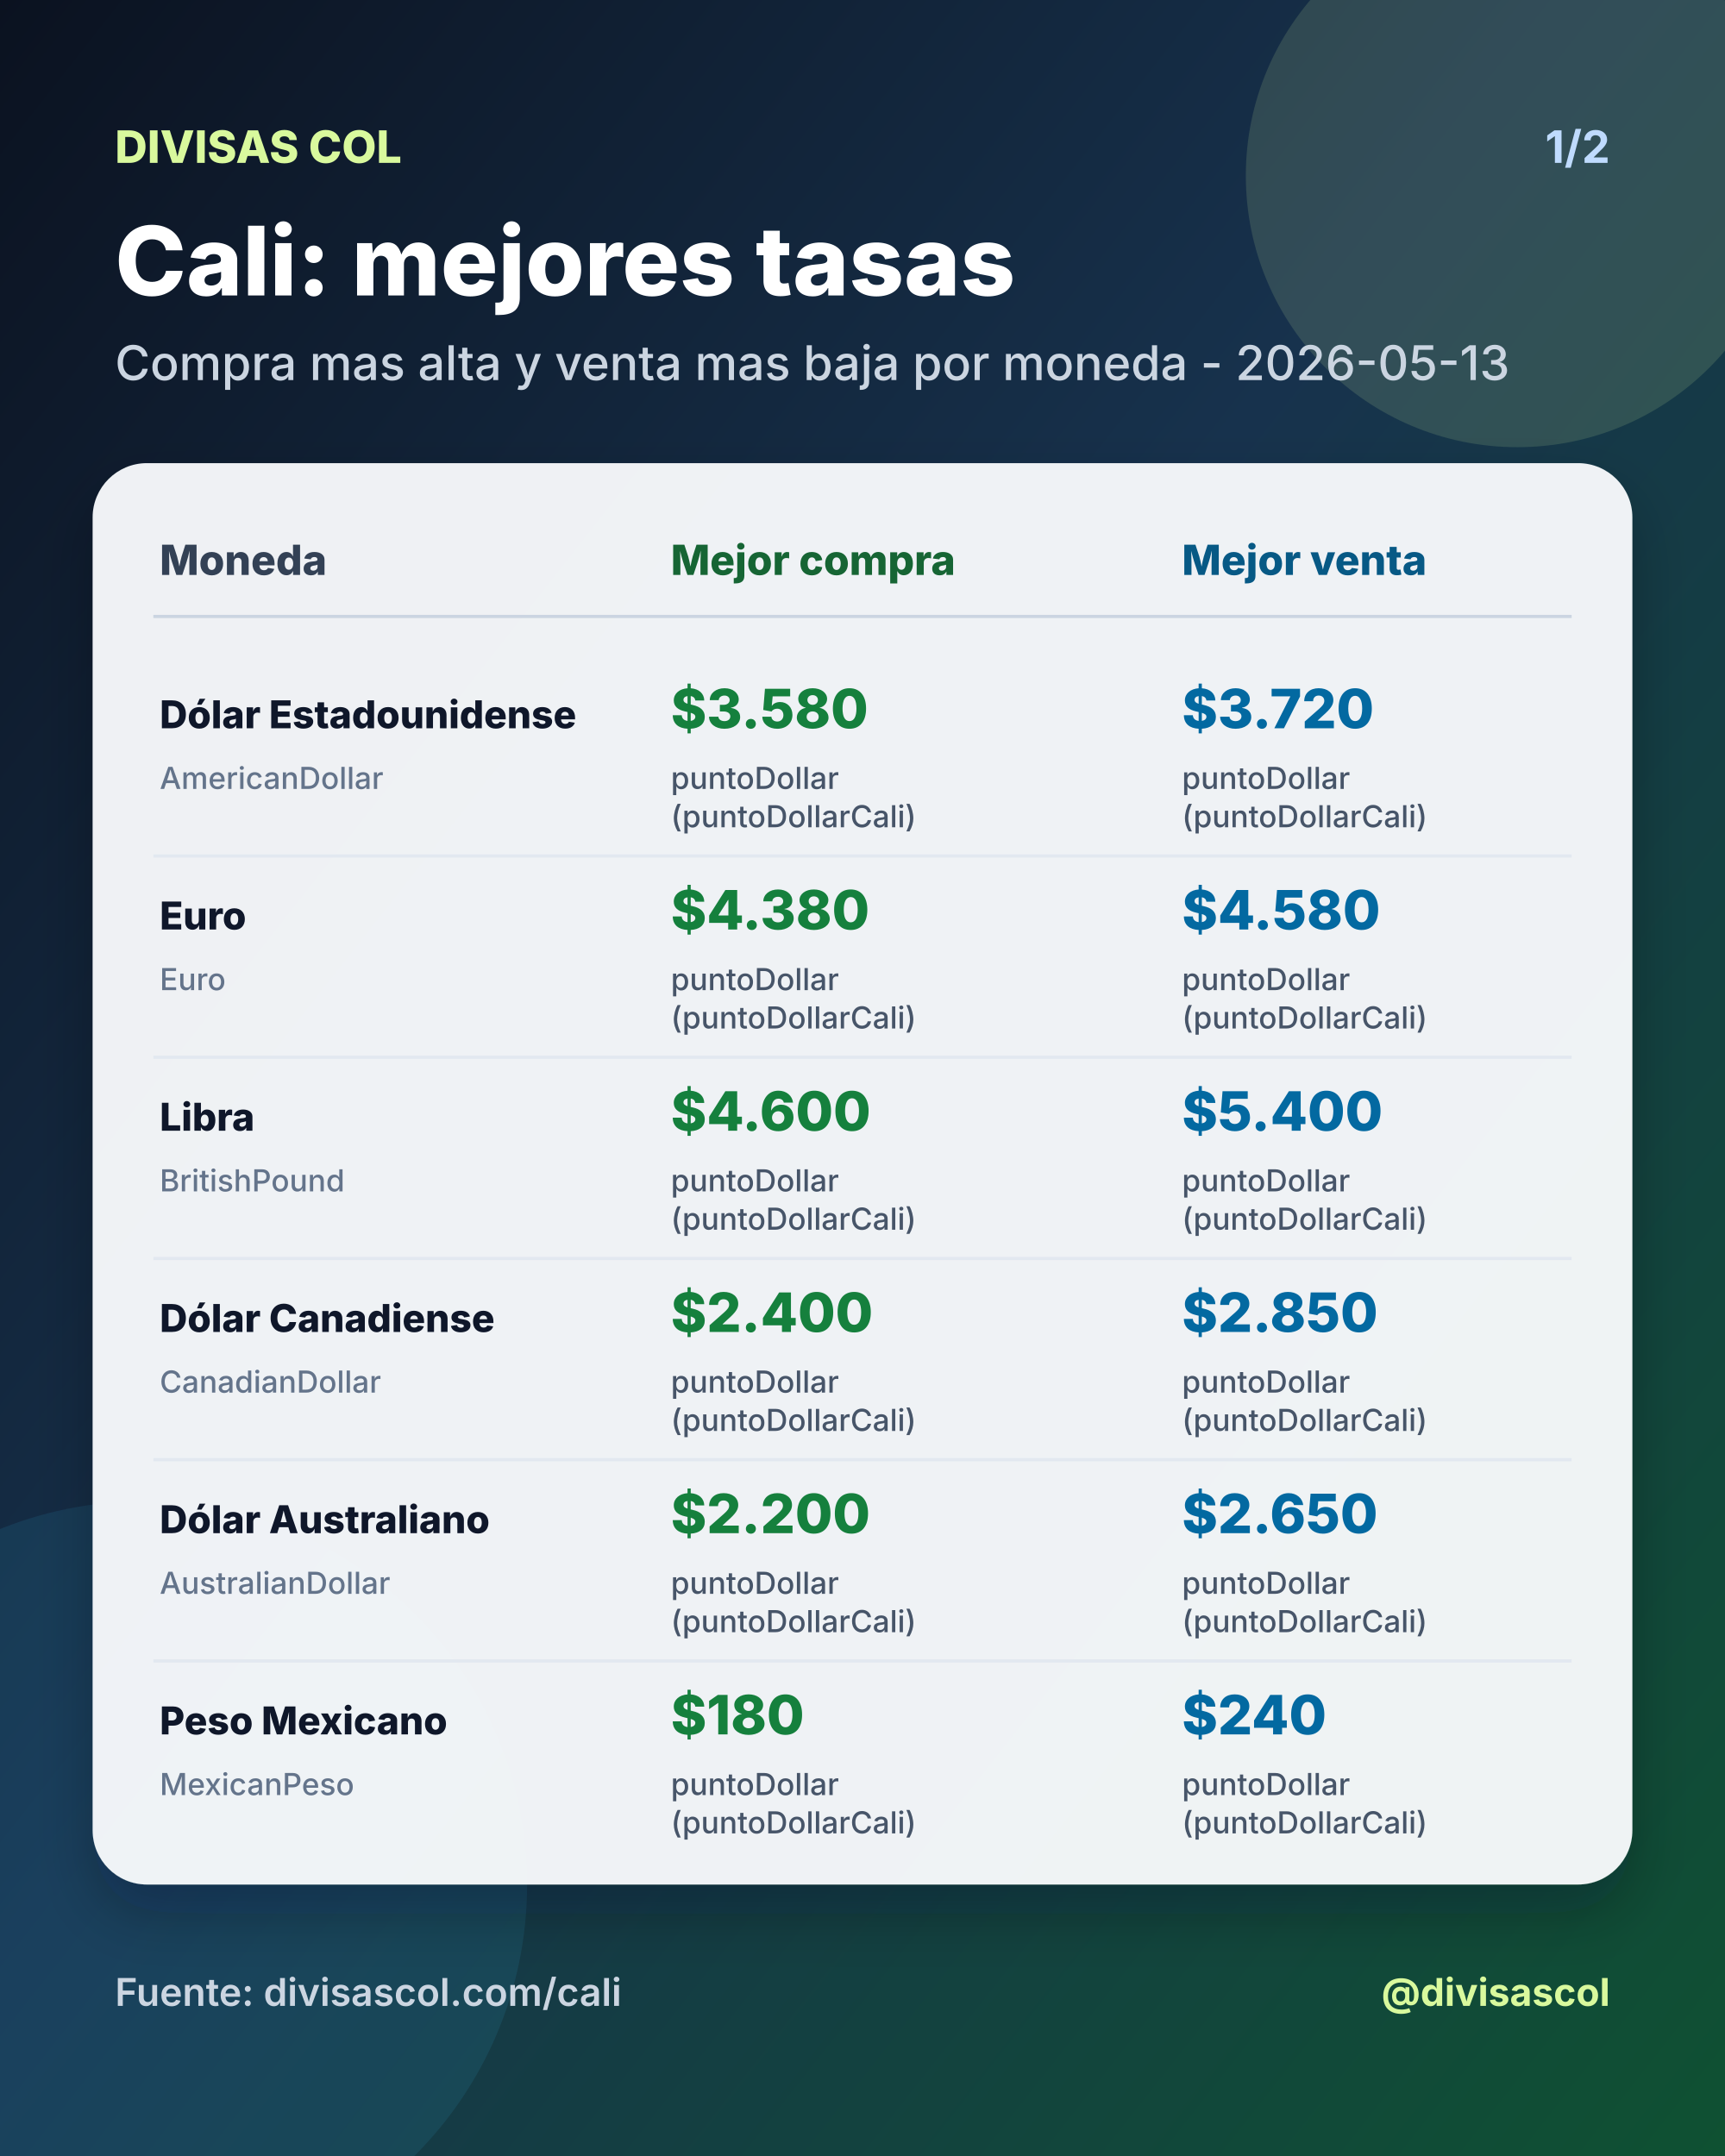
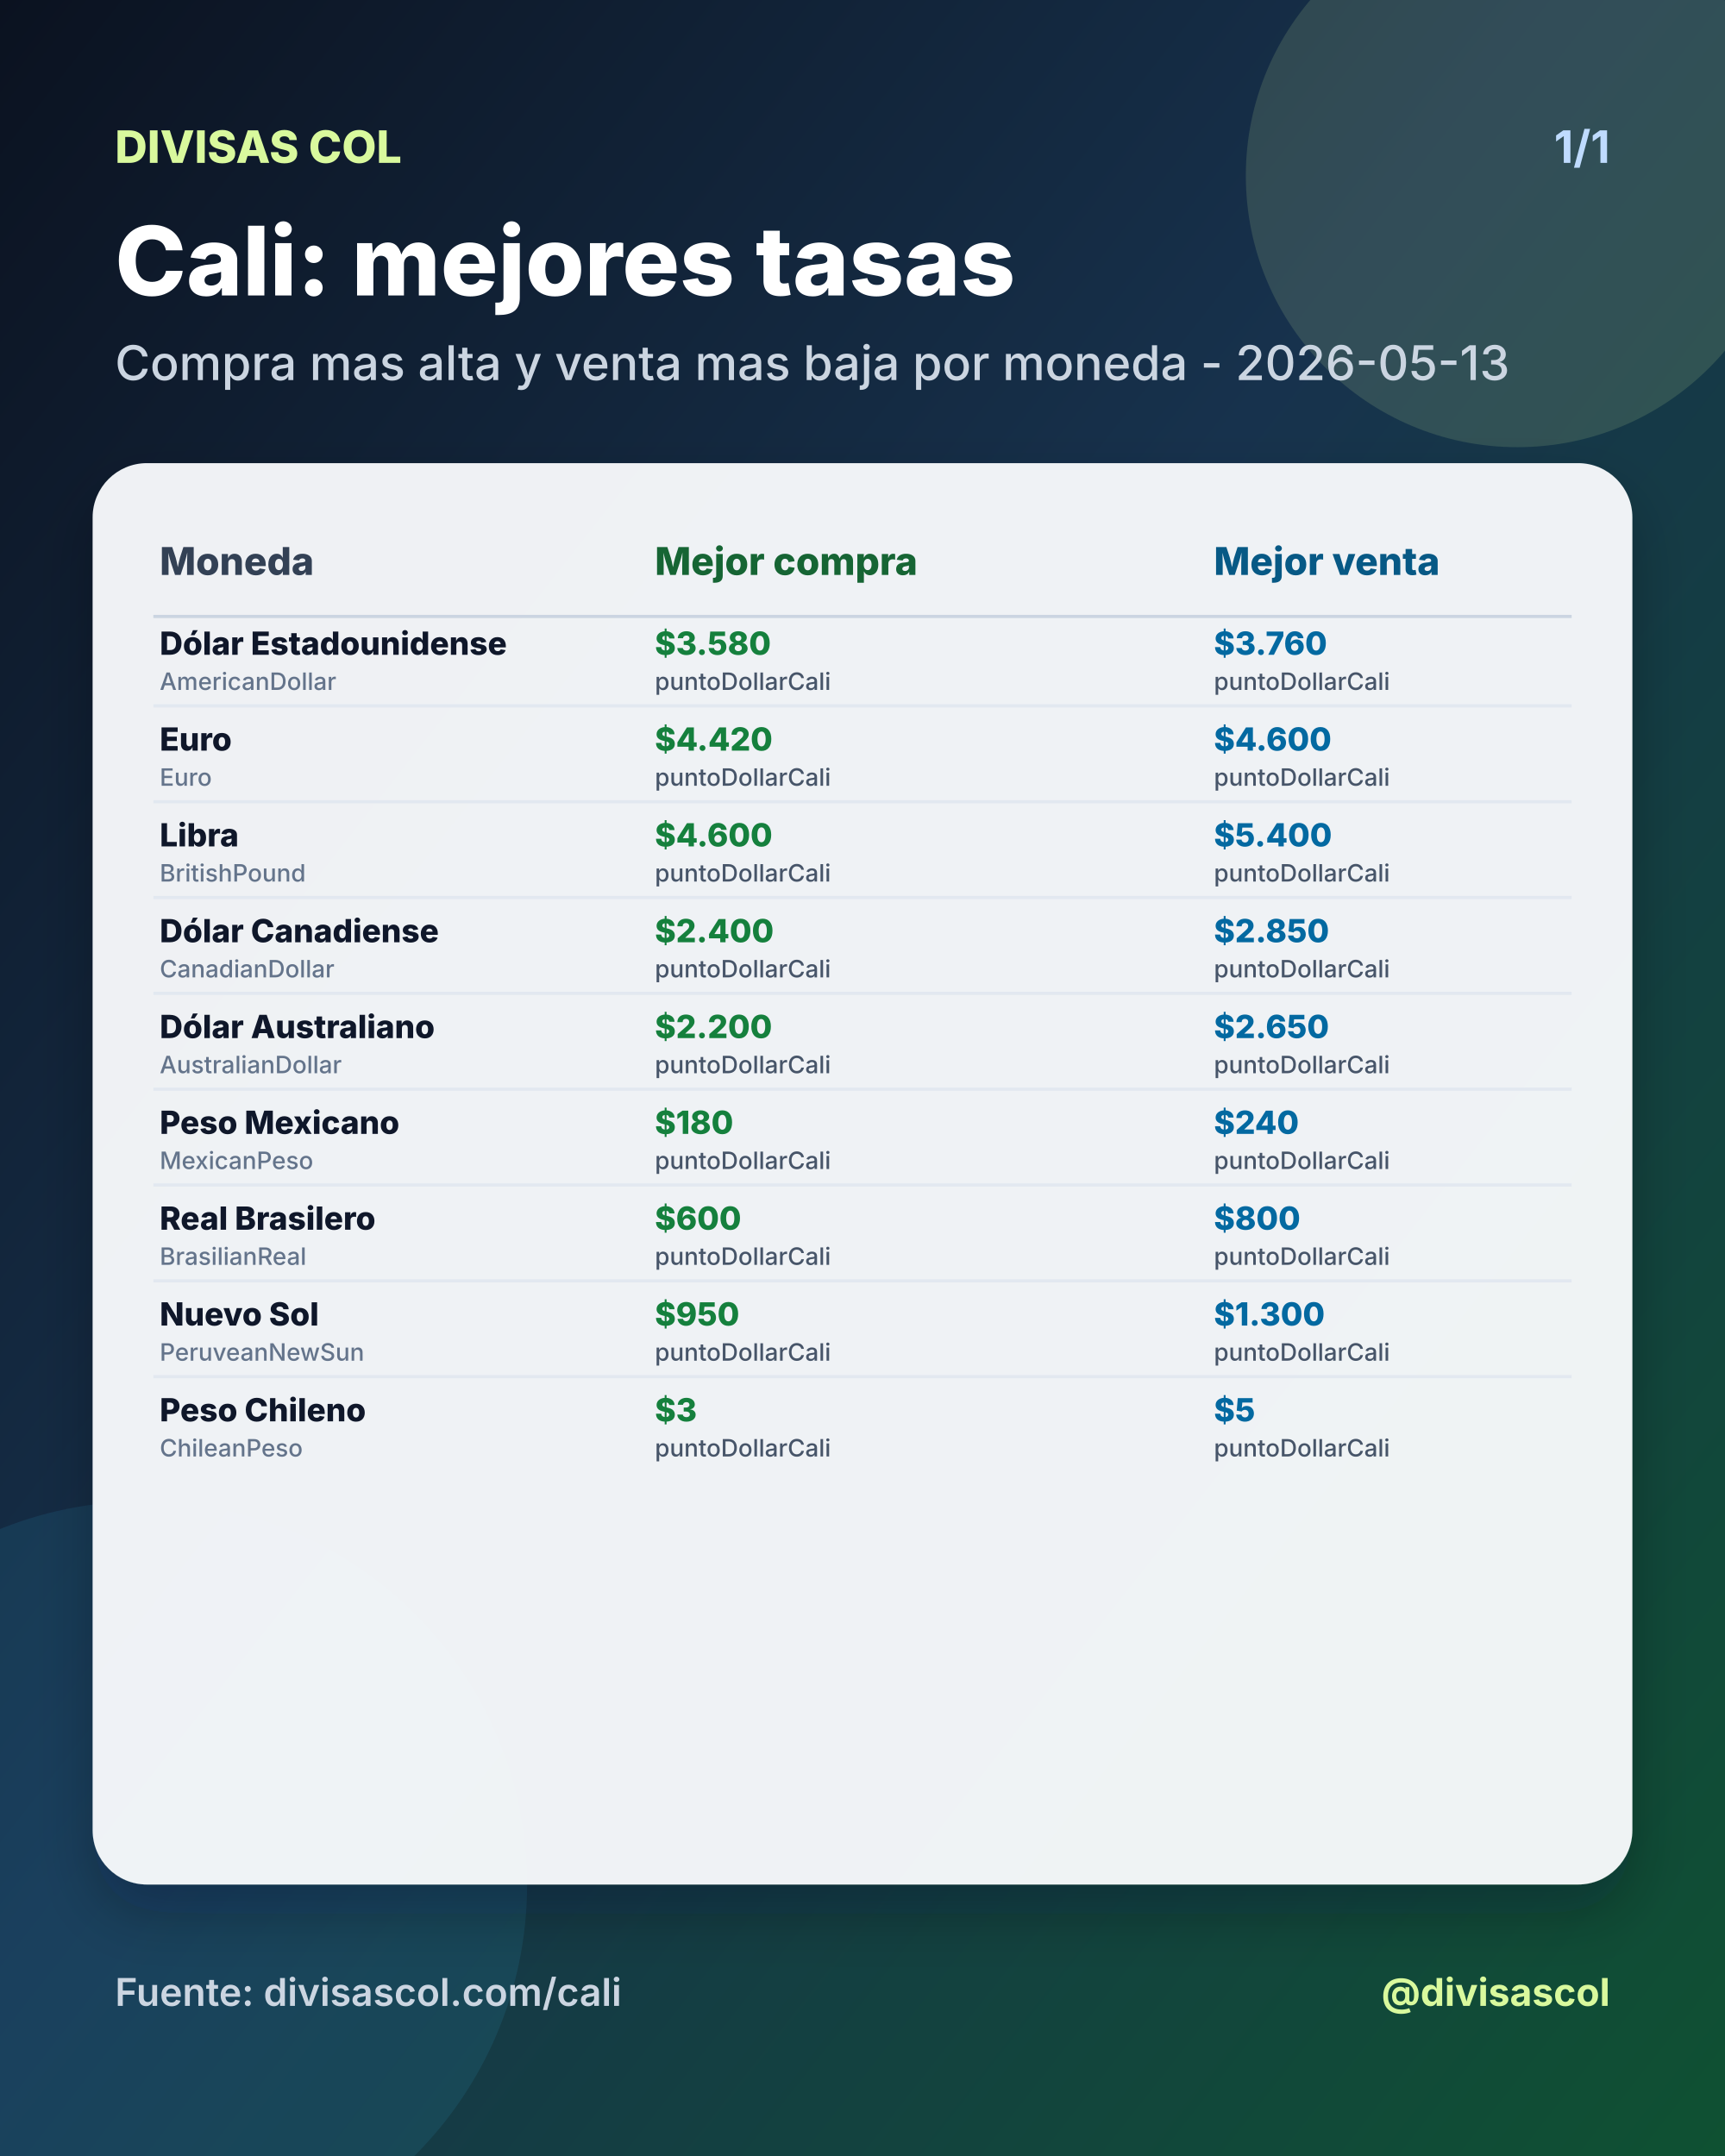
<svg xmlns="http://www.w3.org/2000/svg" width="1080" height="1350" viewBox="0 0 1080 1350">
  <defs>
    <linearGradient id="bg" x1="0" y1="0" x2="1" y2="1">
      <stop offset="0%" stop-color="#0b1220" />
      <stop offset="46%" stop-color="#17324d" />
      <stop offset="100%" stop-color="#0f5132" />
    </linearGradient>
    <filter id="shadow" x="-20%" y="-20%" width="140%" height="140%">
      <feDropShadow dx="0" dy="18" stdDeviation="18" flood-color="#020617" flood-opacity="0.28" />
    </filter>
  </defs>
  <rect width="1080" height="1350" fill="url(#bg)" />
  <circle cx="950" cy="110" r="170" fill="#d9f99d" opacity="0.14" />
  <circle cx="90" cy="1180" r="240" fill="#38bdf8" opacity="0.10" />
  <text x="72" y="102" fill="#d9f99d" font-size="28" font-family="Inter, Arial, sans-serif" font-weight="800" text-anchor="start">DIVISAS COL</text>
-   <text x="1008" y="102" fill="#bfdbfe" font-size="28" font-family="Inter, Arial, sans-serif" font-weight="700" text-anchor="end">1/2</text>
+   <text x="1008" y="102" fill="#bfdbfe" font-size="28" font-family="Inter, Arial, sans-serif" font-weight="700" text-anchor="end">1/1</text>
  <text x="72" y="185" fill="#ffffff" font-size="60" font-family="Inter, Arial, sans-serif" font-weight="800" text-anchor="start">Cali: mejores tasas</text>
  <text x="72" y="238" fill="#cbd5e1" font-size="30" font-family="Inter, Arial, sans-serif" font-weight="500" text-anchor="start">Compra mas alta y venta mas baja por moneda - 2026-05-13</text>
  <rect x="58" y="290" width="964" height="890" rx="34" fill="#f8fafc" opacity="0.96" filter="url(#shadow)" />
-   <text x="100" y="360" fill="#334155" font-size="26" font-family="Inter, Arial, sans-serif" font-weight="800" text-anchor="start">Moneda</text>
-   <text x="420" y="360" fill="#166534" font-size="26" font-family="Inter, Arial, sans-serif" font-weight="800" text-anchor="start">Mejor compra</text>
-   <text x="740" y="360" fill="#075985" font-size="26" font-family="Inter, Arial, sans-serif" font-weight="800" text-anchor="start">Mejor venta</text>
+   <text x="100" y="360" fill="#334155" font-size="24" font-family="Inter, Arial, sans-serif" font-weight="800" text-anchor="start">Moneda</text>
+   <text x="410" y="360" fill="#166534" font-size="24" font-family="Inter, Arial, sans-serif" font-weight="800" text-anchor="start">Mejor compra</text>
+   <text x="760" y="360" fill="#075985" font-size="24" font-family="Inter, Arial, sans-serif" font-weight="800" text-anchor="start">Mejor venta</text>
  <line x1="96" y1="386" x2="984" y2="386" stroke="#cbd5e1" stroke-width="2" />
-   <text x="100" y="456" fill="#0f172a" font-size="24" font-family="Inter, Arial, sans-serif" font-weight="800" text-anchor="start">Dólar Estadounidense</text>
-   <text x="100" y="494" fill="#64748b" font-size="19" font-family="Inter, Arial, sans-serif" font-weight="500" text-anchor="start">AmericanDollar</text>
-   <text x="420" y="456" fill="#15803d" font-size="34" font-family="Inter, Arial, sans-serif" font-weight="800" text-anchor="start">$3.580</text>
-   <text x="420" y="494" fill="#475569" font-size="19" font-family="Inter, Arial, sans-serif" font-weight="500" text-anchor="start">puntoDollar</text>
-   <text x="420" y="518" fill="#475569" font-size="19" font-family="Inter, Arial, sans-serif" font-weight="500" text-anchor="start">(puntoDollarCali)</text>
-   <text x="740" y="456" fill="#0369a1" font-size="34" font-family="Inter, Arial, sans-serif" font-weight="800" text-anchor="start">$3.720</text>
-   <text x="740" y="494" fill="#475569" font-size="19" font-family="Inter, Arial, sans-serif" font-weight="500" text-anchor="start">puntoDollar</text>
-   <text x="740" y="518" fill="#475569" font-size="19" font-family="Inter, Arial, sans-serif" font-weight="500" text-anchor="start">(puntoDollarCali)</text>
-   <line x1="96" y1="536" x2="984" y2="536" stroke="#e2e8f0" stroke-width="2" />
-   <text x="100" y="582" fill="#0f172a" font-size="24" font-family="Inter, Arial, sans-serif" font-weight="800" text-anchor="start">Euro</text>
-   <text x="100" y="620" fill="#64748b" font-size="19" font-family="Inter, Arial, sans-serif" font-weight="500" text-anchor="start">Euro</text>
-   <text x="420" y="582" fill="#15803d" font-size="34" font-family="Inter, Arial, sans-serif" font-weight="800" text-anchor="start">$4.380</text>
-   <text x="420" y="620" fill="#475569" font-size="19" font-family="Inter, Arial, sans-serif" font-weight="500" text-anchor="start">puntoDollar</text>
-   <text x="420" y="644" fill="#475569" font-size="19" font-family="Inter, Arial, sans-serif" font-weight="500" text-anchor="start">(puntoDollarCali)</text>
-   <text x="740" y="582" fill="#0369a1" font-size="34" font-family="Inter, Arial, sans-serif" font-weight="800" text-anchor="start">$4.580</text>
-   <text x="740" y="620" fill="#475569" font-size="19" font-family="Inter, Arial, sans-serif" font-weight="500" text-anchor="start">puntoDollar</text>
-   <text x="740" y="644" fill="#475569" font-size="19" font-family="Inter, Arial, sans-serif" font-weight="500" text-anchor="start">(puntoDollarCali)</text>
-   <line x1="96" y1="662" x2="984" y2="662" stroke="#e2e8f0" stroke-width="2" />
-   <text x="100" y="708" fill="#0f172a" font-size="24" font-family="Inter, Arial, sans-serif" font-weight="800" text-anchor="start">Libra</text>
-   <text x="100" y="746" fill="#64748b" font-size="19" font-family="Inter, Arial, sans-serif" font-weight="500" text-anchor="start">BritishPound</text>
-   <text x="420" y="708" fill="#15803d" font-size="34" font-family="Inter, Arial, sans-serif" font-weight="800" text-anchor="start">$4.600</text>
-   <text x="420" y="746" fill="#475569" font-size="19" font-family="Inter, Arial, sans-serif" font-weight="500" text-anchor="start">puntoDollar</text>
-   <text x="420" y="770" fill="#475569" font-size="19" font-family="Inter, Arial, sans-serif" font-weight="500" text-anchor="start">(puntoDollarCali)</text>
-   <text x="740" y="708" fill="#0369a1" font-size="34" font-family="Inter, Arial, sans-serif" font-weight="800" text-anchor="start">$5.400</text>
-   <text x="740" y="746" fill="#475569" font-size="19" font-family="Inter, Arial, sans-serif" font-weight="500" text-anchor="start">puntoDollar</text>
-   <text x="740" y="770" fill="#475569" font-size="19" font-family="Inter, Arial, sans-serif" font-weight="500" text-anchor="start">(puntoDollarCali)</text>
-   <line x1="96" y1="788" x2="984" y2="788" stroke="#e2e8f0" stroke-width="2" />
-   <text x="100" y="834" fill="#0f172a" font-size="24" font-family="Inter, Arial, sans-serif" font-weight="800" text-anchor="start">Dólar Canadiense</text>
-   <text x="100" y="872" fill="#64748b" font-size="19" font-family="Inter, Arial, sans-serif" font-weight="500" text-anchor="start">CanadianDollar</text>
-   <text x="420" y="834" fill="#15803d" font-size="34" font-family="Inter, Arial, sans-serif" font-weight="800" text-anchor="start">$2.400</text>
-   <text x="420" y="872" fill="#475569" font-size="19" font-family="Inter, Arial, sans-serif" font-weight="500" text-anchor="start">puntoDollar</text>
-   <text x="420" y="896" fill="#475569" font-size="19" font-family="Inter, Arial, sans-serif" font-weight="500" text-anchor="start">(puntoDollarCali)</text>
-   <text x="740" y="834" fill="#0369a1" font-size="34" font-family="Inter, Arial, sans-serif" font-weight="800" text-anchor="start">$2.850</text>
-   <text x="740" y="872" fill="#475569" font-size="19" font-family="Inter, Arial, sans-serif" font-weight="500" text-anchor="start">puntoDollar</text>
-   <text x="740" y="896" fill="#475569" font-size="19" font-family="Inter, Arial, sans-serif" font-weight="500" text-anchor="start">(puntoDollarCali)</text>
-   <line x1="96" y1="914" x2="984" y2="914" stroke="#e2e8f0" stroke-width="2" />
-   <text x="100" y="960" fill="#0f172a" font-size="24" font-family="Inter, Arial, sans-serif" font-weight="800" text-anchor="start">Dólar Australiano</text>
-   <text x="100" y="998" fill="#64748b" font-size="19" font-family="Inter, Arial, sans-serif" font-weight="500" text-anchor="start">AustralianDollar</text>
-   <text x="420" y="960" fill="#15803d" font-size="34" font-family="Inter, Arial, sans-serif" font-weight="800" text-anchor="start">$2.200</text>
-   <text x="420" y="998" fill="#475569" font-size="19" font-family="Inter, Arial, sans-serif" font-weight="500" text-anchor="start">puntoDollar</text>
-   <text x="420" y="1022" fill="#475569" font-size="19" font-family="Inter, Arial, sans-serif" font-weight="500" text-anchor="start">(puntoDollarCali)</text>
-   <text x="740" y="960" fill="#0369a1" font-size="34" font-family="Inter, Arial, sans-serif" font-weight="800" text-anchor="start">$2.650</text>
-   <text x="740" y="998" fill="#475569" font-size="19" font-family="Inter, Arial, sans-serif" font-weight="500" text-anchor="start">puntoDollar</text>
-   <text x="740" y="1022" fill="#475569" font-size="19" font-family="Inter, Arial, sans-serif" font-weight="500" text-anchor="start">(puntoDollarCali)</text>
-   <line x1="96" y1="1040" x2="984" y2="1040" stroke="#e2e8f0" stroke-width="2" />
-   <text x="100" y="1086" fill="#0f172a" font-size="24" font-family="Inter, Arial, sans-serif" font-weight="800" text-anchor="start">Peso Mexicano</text>
-   <text x="100" y="1124" fill="#64748b" font-size="19" font-family="Inter, Arial, sans-serif" font-weight="500" text-anchor="start">MexicanPeso</text>
-   <text x="420" y="1086" fill="#15803d" font-size="34" font-family="Inter, Arial, sans-serif" font-weight="800" text-anchor="start">$180</text>
-   <text x="420" y="1124" fill="#475569" font-size="19" font-family="Inter, Arial, sans-serif" font-weight="500" text-anchor="start">puntoDollar</text>
-   <text x="420" y="1148" fill="#475569" font-size="19" font-family="Inter, Arial, sans-serif" font-weight="500" text-anchor="start">(puntoDollarCali)</text>
-   <text x="740" y="1086" fill="#0369a1" font-size="34" font-family="Inter, Arial, sans-serif" font-weight="800" text-anchor="start">$240</text>
-   <text x="740" y="1124" fill="#475569" font-size="19" font-family="Inter, Arial, sans-serif" font-weight="500" text-anchor="start">puntoDollar</text>
-   <text x="740" y="1148" fill="#475569" font-size="19" font-family="Inter, Arial, sans-serif" font-weight="500" text-anchor="start">(puntoDollarCali)</text>
+   <text x="100" y="410" fill="#0f172a" font-size="20" font-family="Inter, Arial, sans-serif" font-weight="800" text-anchor="start">Dólar Estadounidense</text>
+   <text x="100" y="432" fill="#64748b" font-size="15" font-family="Inter, Arial, sans-serif" font-weight="500" text-anchor="start">AmericanDollar</text>
+   <text x="410" y="410" fill="#15803d" font-size="20" font-family="Inter, Arial, sans-serif" font-weight="800" text-anchor="start">$3.580</text>
+   <text x="410" y="432" fill="#475569" font-size="15" font-family="Inter, Arial, sans-serif" font-weight="500" text-anchor="start">puntoDollarCali</text>
+   <text x="760" y="410" fill="#0369a1" font-size="20" font-family="Inter, Arial, sans-serif" font-weight="800" text-anchor="start">$3.760</text>
+   <text x="760" y="432" fill="#475569" font-size="15" font-family="Inter, Arial, sans-serif" font-weight="500" text-anchor="start">puntoDollarCali</text>
+   <line x1="96" y1="442" x2="984" y2="442" stroke="#e2e8f0" stroke-width="2" />
+   <text x="100" y="470" fill="#0f172a" font-size="20" font-family="Inter, Arial, sans-serif" font-weight="800" text-anchor="start">Euro</text>
+   <text x="100" y="492" fill="#64748b" font-size="15" font-family="Inter, Arial, sans-serif" font-weight="500" text-anchor="start">Euro</text>
+   <text x="410" y="470" fill="#15803d" font-size="20" font-family="Inter, Arial, sans-serif" font-weight="800" text-anchor="start">$4.420</text>
+   <text x="410" y="492" fill="#475569" font-size="15" font-family="Inter, Arial, sans-serif" font-weight="500" text-anchor="start">puntoDollarCali</text>
+   <text x="760" y="470" fill="#0369a1" font-size="20" font-family="Inter, Arial, sans-serif" font-weight="800" text-anchor="start">$4.600</text>
+   <text x="760" y="492" fill="#475569" font-size="15" font-family="Inter, Arial, sans-serif" font-weight="500" text-anchor="start">puntoDollarCali</text>
+   <line x1="96" y1="502" x2="984" y2="502" stroke="#e2e8f0" stroke-width="2" />
+   <text x="100" y="530" fill="#0f172a" font-size="20" font-family="Inter, Arial, sans-serif" font-weight="800" text-anchor="start">Libra</text>
+   <text x="100" y="552" fill="#64748b" font-size="15" font-family="Inter, Arial, sans-serif" font-weight="500" text-anchor="start">BritishPound</text>
+   <text x="410" y="530" fill="#15803d" font-size="20" font-family="Inter, Arial, sans-serif" font-weight="800" text-anchor="start">$4.600</text>
+   <text x="410" y="552" fill="#475569" font-size="15" font-family="Inter, Arial, sans-serif" font-weight="500" text-anchor="start">puntoDollarCali</text>
+   <text x="760" y="530" fill="#0369a1" font-size="20" font-family="Inter, Arial, sans-serif" font-weight="800" text-anchor="start">$5.400</text>
+   <text x="760" y="552" fill="#475569" font-size="15" font-family="Inter, Arial, sans-serif" font-weight="500" text-anchor="start">puntoDollarCali</text>
+   <line x1="96" y1="562" x2="984" y2="562" stroke="#e2e8f0" stroke-width="2" />
+   <text x="100" y="590" fill="#0f172a" font-size="20" font-family="Inter, Arial, sans-serif" font-weight="800" text-anchor="start">Dólar Canadiense</text>
+   <text x="100" y="612" fill="#64748b" font-size="15" font-family="Inter, Arial, sans-serif" font-weight="500" text-anchor="start">CanadianDollar</text>
+   <text x="410" y="590" fill="#15803d" font-size="20" font-family="Inter, Arial, sans-serif" font-weight="800" text-anchor="start">$2.400</text>
+   <text x="410" y="612" fill="#475569" font-size="15" font-family="Inter, Arial, sans-serif" font-weight="500" text-anchor="start">puntoDollarCali</text>
+   <text x="760" y="590" fill="#0369a1" font-size="20" font-family="Inter, Arial, sans-serif" font-weight="800" text-anchor="start">$2.850</text>
+   <text x="760" y="612" fill="#475569" font-size="15" font-family="Inter, Arial, sans-serif" font-weight="500" text-anchor="start">puntoDollarCali</text>
+   <line x1="96" y1="622" x2="984" y2="622" stroke="#e2e8f0" stroke-width="2" />
+   <text x="100" y="650" fill="#0f172a" font-size="20" font-family="Inter, Arial, sans-serif" font-weight="800" text-anchor="start">Dólar Australiano</text>
+   <text x="100" y="672" fill="#64748b" font-size="15" font-family="Inter, Arial, sans-serif" font-weight="500" text-anchor="start">AustralianDollar</text>
+   <text x="410" y="650" fill="#15803d" font-size="20" font-family="Inter, Arial, sans-serif" font-weight="800" text-anchor="start">$2.200</text>
+   <text x="410" y="672" fill="#475569" font-size="15" font-family="Inter, Arial, sans-serif" font-weight="500" text-anchor="start">puntoDollarCali</text>
+   <text x="760" y="650" fill="#0369a1" font-size="20" font-family="Inter, Arial, sans-serif" font-weight="800" text-anchor="start">$2.650</text>
+   <text x="760" y="672" fill="#475569" font-size="15" font-family="Inter, Arial, sans-serif" font-weight="500" text-anchor="start">puntoDollarCali</text>
+   <line x1="96" y1="682" x2="984" y2="682" stroke="#e2e8f0" stroke-width="2" />
+   <text x="100" y="710" fill="#0f172a" font-size="20" font-family="Inter, Arial, sans-serif" font-weight="800" text-anchor="start">Peso Mexicano</text>
+   <text x="100" y="732" fill="#64748b" font-size="15" font-family="Inter, Arial, sans-serif" font-weight="500" text-anchor="start">MexicanPeso</text>
+   <text x="410" y="710" fill="#15803d" font-size="20" font-family="Inter, Arial, sans-serif" font-weight="800" text-anchor="start">$180</text>
+   <text x="410" y="732" fill="#475569" font-size="15" font-family="Inter, Arial, sans-serif" font-weight="500" text-anchor="start">puntoDollarCali</text>
+   <text x="760" y="710" fill="#0369a1" font-size="20" font-family="Inter, Arial, sans-serif" font-weight="800" text-anchor="start">$240</text>
+   <text x="760" y="732" fill="#475569" font-size="15" font-family="Inter, Arial, sans-serif" font-weight="500" text-anchor="start">puntoDollarCali</text>
+   <line x1="96" y1="742" x2="984" y2="742" stroke="#e2e8f0" stroke-width="2" />
+   <text x="100" y="770" fill="#0f172a" font-size="20" font-family="Inter, Arial, sans-serif" font-weight="800" text-anchor="start">Real Brasilero</text>
+   <text x="100" y="792" fill="#64748b" font-size="15" font-family="Inter, Arial, sans-serif" font-weight="500" text-anchor="start">BrasilianReal</text>
+   <text x="410" y="770" fill="#15803d" font-size="20" font-family="Inter, Arial, sans-serif" font-weight="800" text-anchor="start">$600</text>
+   <text x="410" y="792" fill="#475569" font-size="15" font-family="Inter, Arial, sans-serif" font-weight="500" text-anchor="start">puntoDollarCali</text>
+   <text x="760" y="770" fill="#0369a1" font-size="20" font-family="Inter, Arial, sans-serif" font-weight="800" text-anchor="start">$800</text>
+   <text x="760" y="792" fill="#475569" font-size="15" font-family="Inter, Arial, sans-serif" font-weight="500" text-anchor="start">puntoDollarCali</text>
+   <line x1="96" y1="802" x2="984" y2="802" stroke="#e2e8f0" stroke-width="2" />
+   <text x="100" y="830" fill="#0f172a" font-size="20" font-family="Inter, Arial, sans-serif" font-weight="800" text-anchor="start">Nuevo Sol</text>
+   <text x="100" y="852" fill="#64748b" font-size="15" font-family="Inter, Arial, sans-serif" font-weight="500" text-anchor="start">PeruveanNewSun</text>
+   <text x="410" y="830" fill="#15803d" font-size="20" font-family="Inter, Arial, sans-serif" font-weight="800" text-anchor="start">$950</text>
+   <text x="410" y="852" fill="#475569" font-size="15" font-family="Inter, Arial, sans-serif" font-weight="500" text-anchor="start">puntoDollarCali</text>
+   <text x="760" y="830" fill="#0369a1" font-size="20" font-family="Inter, Arial, sans-serif" font-weight="800" text-anchor="start">$1.300</text>
+   <text x="760" y="852" fill="#475569" font-size="15" font-family="Inter, Arial, sans-serif" font-weight="500" text-anchor="start">puntoDollarCali</text>
+   <line x1="96" y1="862" x2="984" y2="862" stroke="#e2e8f0" stroke-width="2" />
+   <text x="100" y="890" fill="#0f172a" font-size="20" font-family="Inter, Arial, sans-serif" font-weight="800" text-anchor="start">Peso Chileno</text>
+   <text x="100" y="912" fill="#64748b" font-size="15" font-family="Inter, Arial, sans-serif" font-weight="500" text-anchor="start">ChileanPeso</text>
+   <text x="410" y="890" fill="#15803d" font-size="20" font-family="Inter, Arial, sans-serif" font-weight="800" text-anchor="start">$3</text>
+   <text x="410" y="912" fill="#475569" font-size="15" font-family="Inter, Arial, sans-serif" font-weight="500" text-anchor="start">puntoDollarCali</text>
+   <text x="760" y="890" fill="#0369a1" font-size="20" font-family="Inter, Arial, sans-serif" font-weight="800" text-anchor="start">$5</text>
+   <text x="760" y="912" fill="#475569" font-size="15" font-family="Inter, Arial, sans-serif" font-weight="500" text-anchor="start">puntoDollarCali</text>
  <text x="72" y="1256" fill="#cbd5e1" font-size="24" font-family="Inter, Arial, sans-serif" font-weight="600" text-anchor="start">Fuente: divisascol.com/cali</text>
  <text x="1008" y="1256" fill="#d9f99d" font-size="24" font-family="Inter, Arial, sans-serif" font-weight="700" text-anchor="end">@divisascol</text>
</svg>
